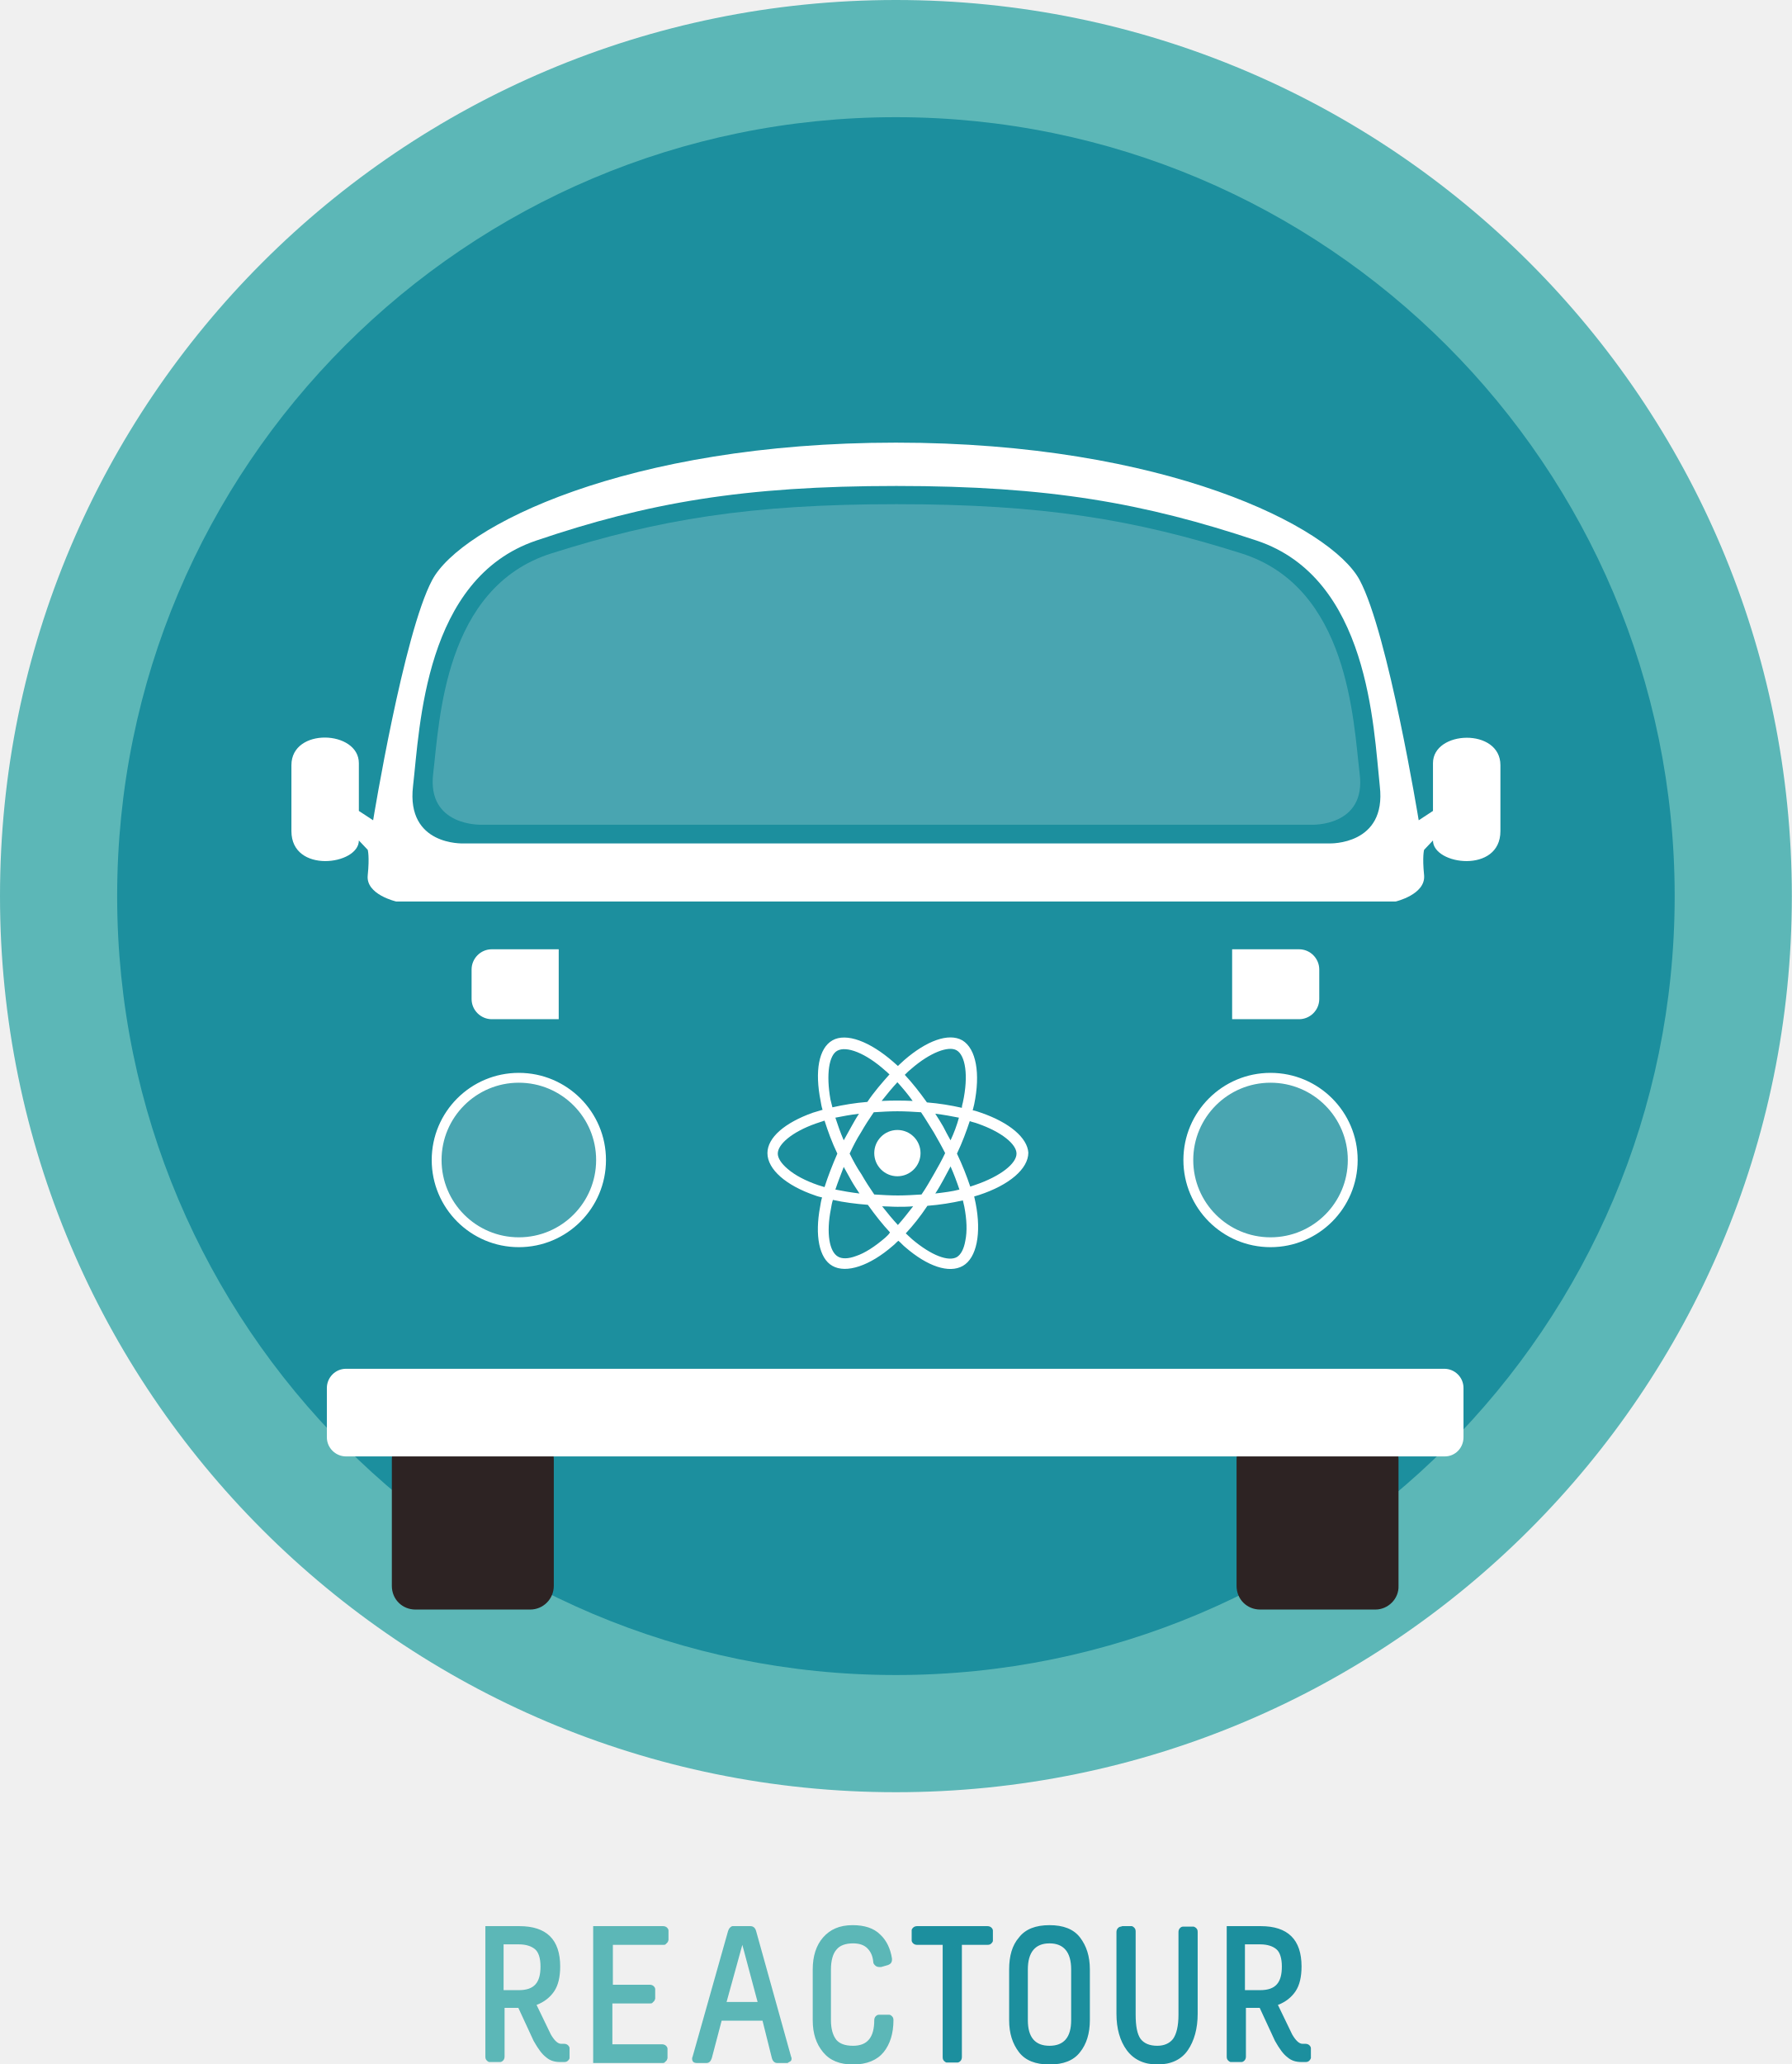
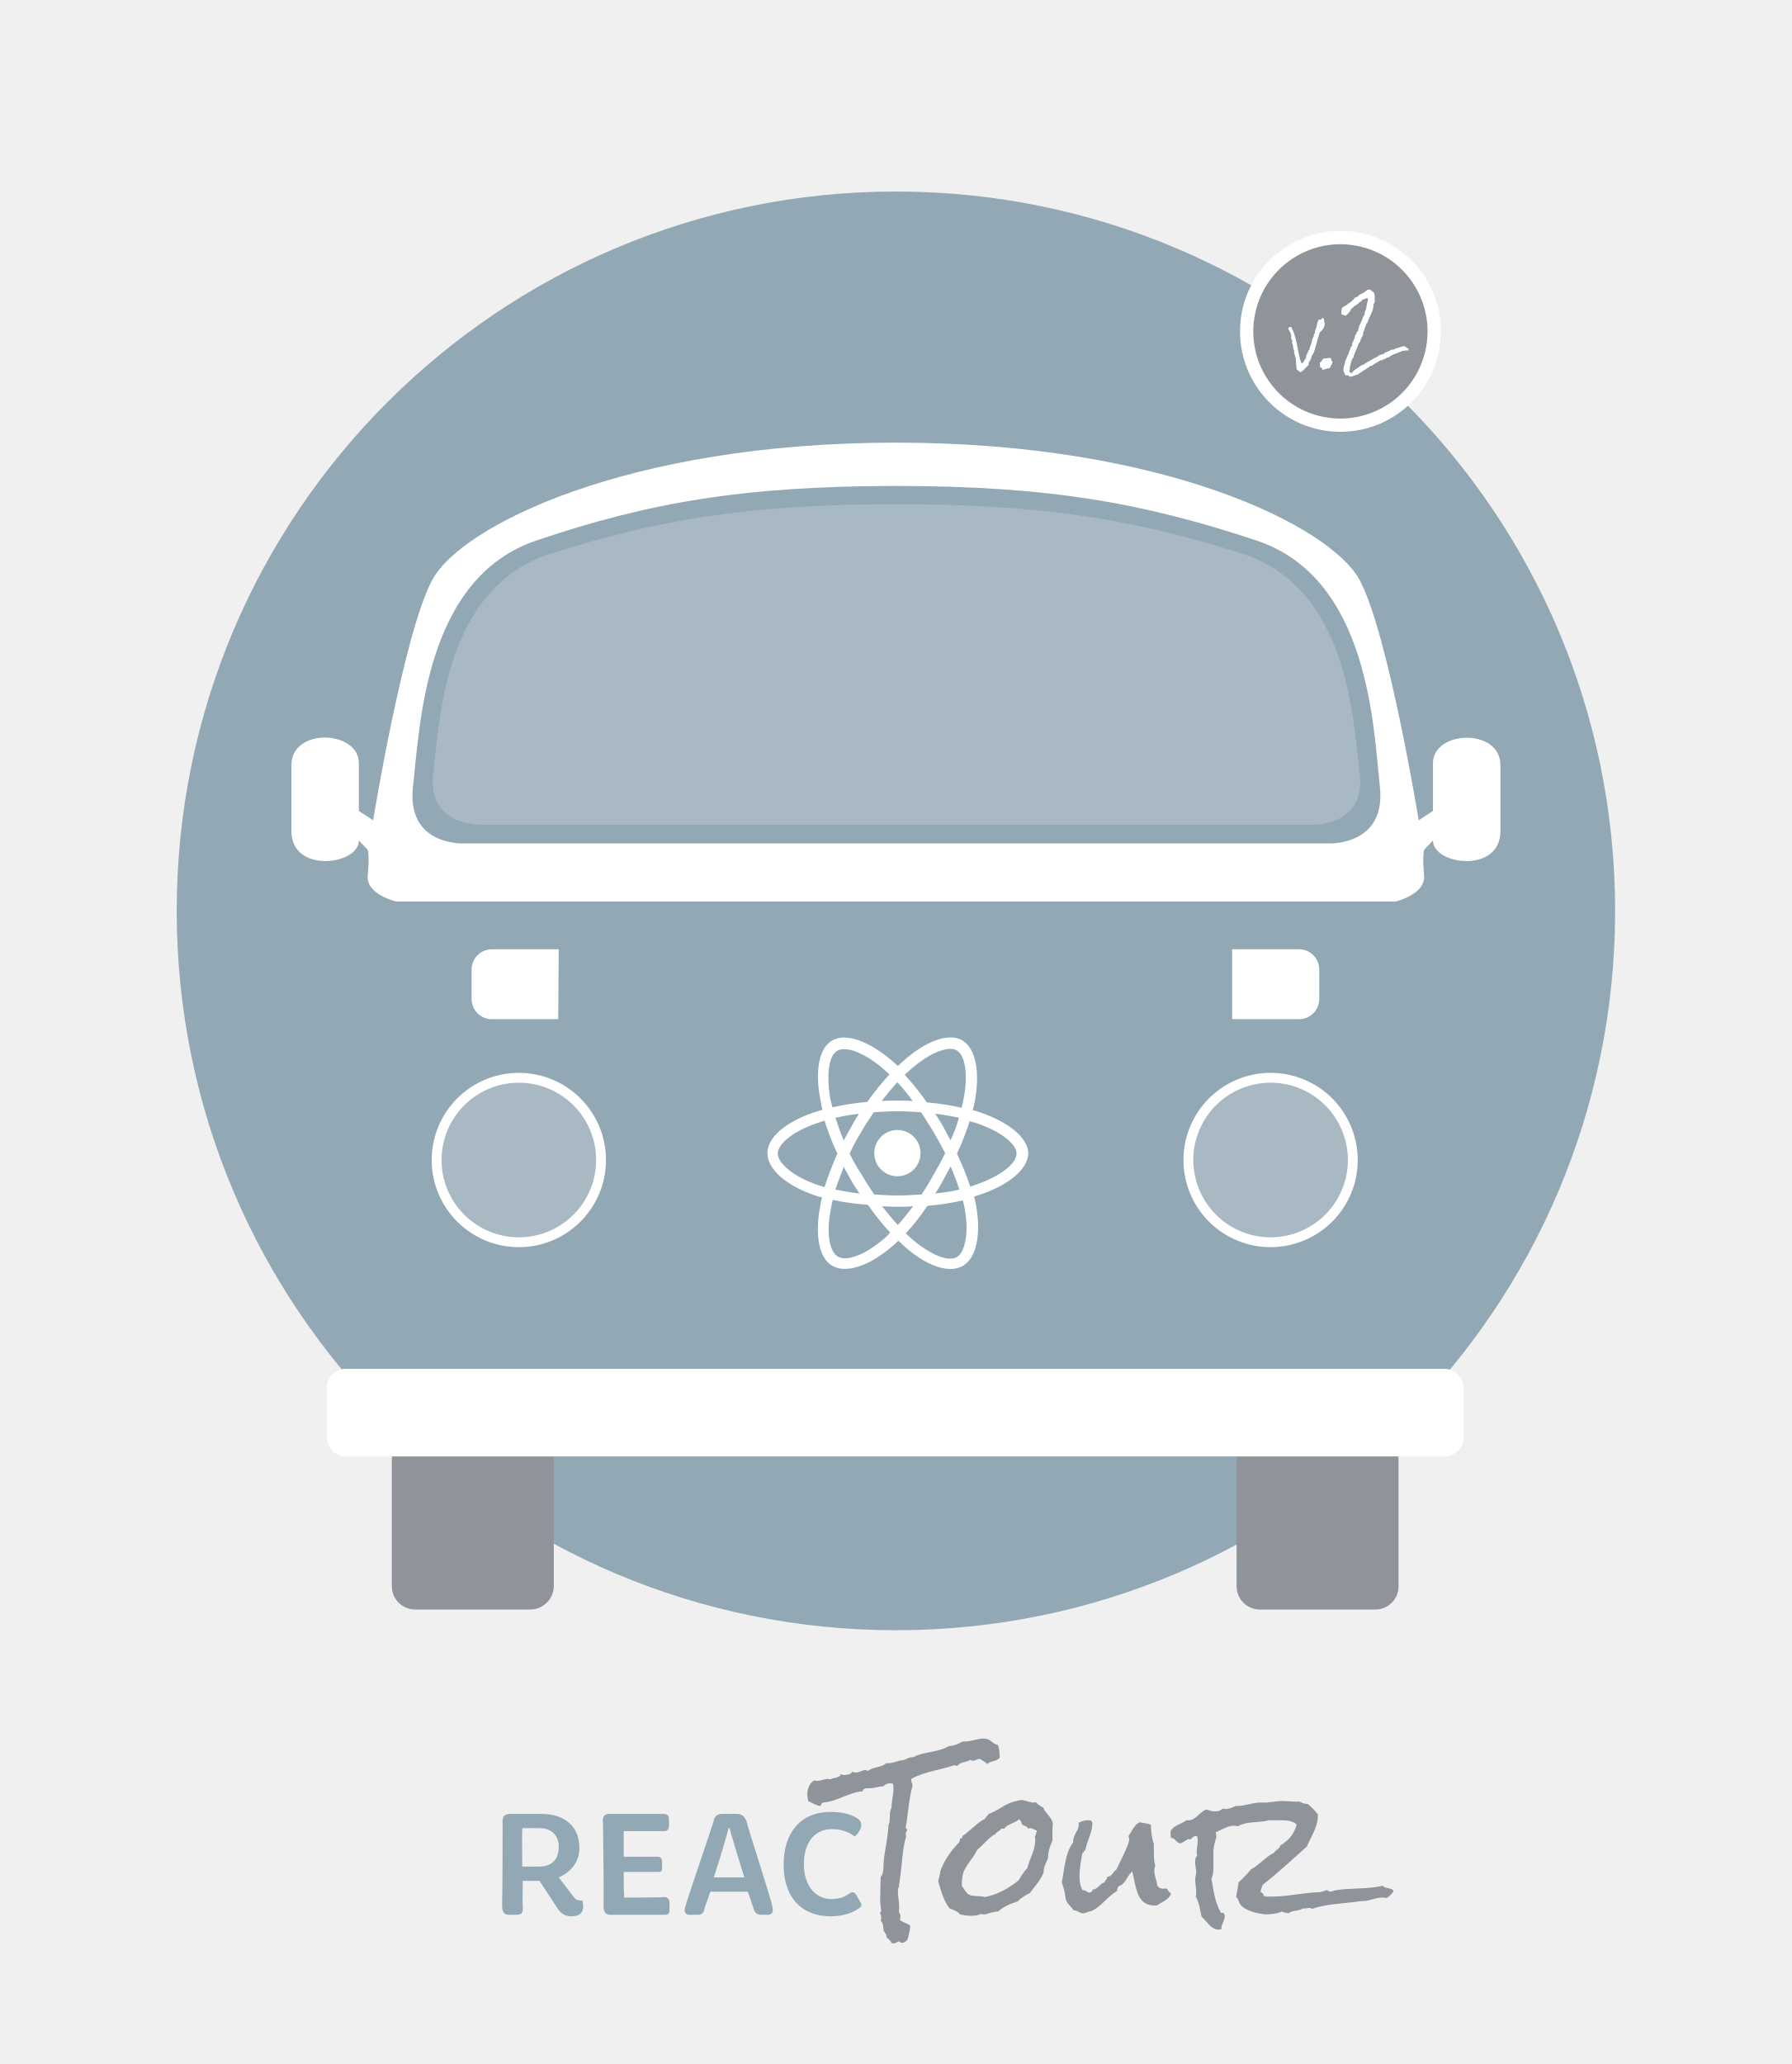
- <svg xmlns="http://www.w3.org/2000/svg" viewBox="0 0 364 419.2">
-   <circle fill="#5CB7B7" cx="182" cy="182" r="182" />
-   <circle fill="#1C8F9E" cx="182" cy="182" r="158.2" />
-   <path opacity=".2" fill="#FFF" d="M276.2 157.1c-1.3-10.8-2.2-37.8-24-44.7-21.8-6.9-40.3-10-70.1-10-29.8 0-48.3 3.1-70.1 10-21.8 6.9-22.7 33.9-24 44.7-1.3 10.8 9.8 10.4 9.8 10.4h168.8c-.1 0 11 .4 9.6-10.4z" />
-   <path fill="#FFF" d="M291.1 155v9.7l-2.9 1.9s-6.2-38-12-48.8c-5.8-10.8-39.5-27.9-94.2-27.9s-88.4 17-94.2 27.9c-5.8 10.8-12 48.8-12 48.8l-2.9-1.9V155c0-6.7-13.7-7.3-13.7.4v13.4c0 8.7 13.7 6.9 13.7 1.9l1.8 1.9s.4 1.3 0 5.2c-.4 3.9 5.8 5.3 5.8 5.3h203s6.1-1.4 5.8-5.3c-.4-3.9 0-5.2 0-5.2l1.8-1.9c0 5 13.7 6.8 13.7-1.9v-13.4c0-7.6-13.7-7.1-13.7-.4zm-21 16.3h-176s-11.6.5-10.2-11.6c1.4-12.1 2.3-42.2 25-49.9 22.7-7.7 42.1-11.1 73.2-11.1s50.4 3.5 73.2 11.1 23.7 37.8 25 49.9c1.4 12-10.2 11.6-10.2 11.6z" />
-   <g fill="#FFF">
-     <path d="M199.3 226c-.6-.2-1.1-.4-1.7-.5l.3-1.2c1.3-6.3.4-11.3-2.4-13-2.8-1.6-7.3.1-11.8 4-.4.4-.9.8-1.3 1.2-.3-.3-.6-.5-.9-.8-4.8-4.2-9.6-6-12.4-4.4-2.8 1.6-3.6 6.3-2.4 12.3.1.6.2 1.2.4 1.8-.7.2-1.3.4-2 .6-5.6 2-9.2 5-9.2 8.2 0 3.3 3.8 6.6 9.7 8.6.5.2 1 .3 1.4.4-.2.6-.3 1.3-.4 1.9-1.1 5.8-.2 10.5 2.5 12 2.8 1.6 7.6 0 12.3-4.1.4-.3.7-.7 1.1-1 .5.4.9.9 1.4 1.3 4.5 3.9 8.9 5.4 11.7 3.8 2.8-1.6 3.8-6.6 2.6-12.7-.1-.5-.2-.9-.3-1.4.3-.1.7-.2 1-.3 6.1-2 10-5.3 10-8.6-.2-3-3.8-6.1-9.6-8.1zm-14.2-8.9c3.9-3.4 7.6-4.7 9.2-3.8 1.8 1 2.5 5.1 1.3 10.6-.1.4-.2.7-.2 1.1-2.2-.5-4.6-.9-7.1-1.1-1.5-2.1-3-4-4.5-5.6.5-.5.9-.9 1.3-1.2zM171.4 237l1.5 2.7c.5.9 1.1 1.8 1.7 2.7-1.7-.2-3.4-.5-4.9-.8.5-1.5 1.1-3 1.7-4.6zm0-5.4c-.7-1.6-1.2-3.1-1.7-4.6 1.5-.3 3.1-.6 4.8-.8-.6.9-1.1 1.8-1.6 2.7l-1.5 2.7zm1.2 2.7c.7-1.5 1.4-2.9 2.3-4.3.8-1.4 1.7-2.8 2.6-4.1 1.6-.1 3.2-.2 4.8-.2 1.6 0 3.3.1 4.8.2.9 1.3 1.7 2.7 2.6 4.1.8 1.4 1.6 2.8 2.3 4.2-.7 1.5-1.5 2.9-2.3 4.3-.8 1.4-1.6 2.8-2.5 4.1-1.6.1-3.2.2-4.8.2-1.6 0-3.2-.1-4.8-.2-.9-1.3-1.8-2.7-2.6-4.1-.9-1.3-1.7-2.8-2.4-4.2zm19 5.4c.5-.9 1-1.9 1.5-2.8.7 1.6 1.3 3.2 1.8 4.7-1.5.4-3.2.6-4.9.8.6-.9 1.1-1.8 1.6-2.7zm1.5-8.1c-.5-.9-1-1.8-1.5-2.8-.5-.9-1.1-1.8-1.6-2.6 1.7.2 3.3.5 4.8.8-.4 1.5-1 3.1-1.7 4.6zm-10.8-11.8c1 1.1 2.1 2.4 3.1 3.8-2.1-.1-4.2-.1-6.3 0 1.1-1.4 2.1-2.6 3.2-3.8zm-12.2-6.4c1.8-1 5.7.4 9.8 4.1.3.2.5.5.8.7-1.5 1.7-3.1 3.5-4.5 5.6-2.5.2-4.9.6-7.1 1.1-.1-.5-.3-1.1-.4-1.6-.9-5.1-.3-9 1.4-9.9zm-2.6 27.7c-.4-.1-.9-.3-1.3-.4-2.6-.9-4.7-2-6.2-3.3-1.3-1.1-2-2.2-2-3.1 0-1.9 2.9-4.4 7.7-6.1l1.8-.6c.7 2.2 1.5 4.4 2.6 6.7-1 2.3-1.9 4.6-2.6 6.8zm12.3 10.3c-2.1 1.8-4.1 3.1-5.9 3.7-1.6.6-2.9.6-3.7.1-1.7-1-2.4-4.7-1.4-9.7.1-.6.2-1.2.4-1.8 2.2.5 4.6.8 7.1 1 1.5 2.1 3 4 4.5 5.6-.3.5-.7.8-1 1.1zm2.6-2.6c-1.1-1.2-2.1-2.4-3.2-3.8 1 0 2 .1 3.1.1s2.1 0 3.2-.1c-1.1 1.4-2.1 2.7-3.1 3.8zm13.7 3.2c-.3 1.7-.9 2.8-1.7 3.3-1.7 1-5.2-.3-9.1-3.6-.4-.4-.9-.8-1.3-1.2 1.5-1.6 3-3.5 4.4-5.6 2.6-.2 5-.6 7.2-1.1.1.4.2.9.3 1.3.5 2.6.6 5 .2 6.9zm1.9-11.3l-.9.3c-.7-2.1-1.6-4.4-2.7-6.7 1.1-2.3 1.9-4.5 2.6-6.6.5.2 1.1.3 1.6.5 4.9 1.7 7.9 4.2 7.9 6.1 0 2-3.2 4.6-8.5 6.4z" />
-     <circle cx="182.3" cy="234.2" r="4.7" />
+ <svg xmlns="http://www.w3.org/2000/svg" version="1.1" id="Layer_1" x="0px" y="0px" viewBox="0 0 364 419.2" style="enable-background:new 0 0 364 419.2;" xml:space="preserve">
+   <style type="text/css">
+ 	.st0{fill:#92A8B4;}
+ 	.st1{opacity:0.2;fill:#FFFFFF;enable-background:new    ;}
+ 	.st2{fill:#FFFFFF;}
+ 	.st3{fill:#FFFFFF;fill-opacity:0.2;stroke:#FFFFFF;stroke-width:2;stroke-miterlimit:10;}
+ 	.st4{fill:#8E949A;}
+ 	.st5{fill:#FFFFFF;fill-opacity:0.2;stroke:#FFFFFF;stroke-width:2;stroke-miterlimit:10;}
+ </style>
+   <circle class="st0" cx="182" cy="185" r="146.1" />
+   <path class="st1" d="M276.2,157.1c-1.3-10.8-2.2-37.8-24-44.7c-21.8-6.9-40.3-10-70.1-10s-48.3,3.1-70.1,10s-22.7,33.9-24,44.7  c-1.3,10.8,9.8,10.4,9.8,10.4h168.8C266.5,167.5,277.6,167.9,276.2,157.1z" />
+   <path class="st2" d="M291.1,155v9.7l-2.9,1.9c0,0-6.2-38-12-48.8S236.7,89.9,182,89.9s-88.4,17-94.2,27.9c-5.8,10.8-12,48.8-12,48.8  l-2.9-1.9V155c0-6.7-13.7-7.3-13.7,0.4v13.4c0,8.7,13.7,6.9,13.7,1.9l1.8,1.9c0,0,0.4,1.3,0,5.2s5.8,5.3,5.8,5.3h203  c0,0,6.1-1.4,5.8-5.3c-0.4-3.9,0-5.2,0-5.2l1.8-1.9c0,5,13.7,6.8,13.7-1.9v-13.4C304.8,147.8,291.1,148.3,291.1,155z M270.1,171.3  h-176c0,0-11.6,0.5-10.2-11.6s2.3-42.2,25-49.9s42.1-11.1,73.2-11.1s50.4,3.5,73.2,11.1s23.7,37.8,25,49.9  C281.7,171.7,270.1,171.3,270.1,171.3L270.1,171.3z" />
+   <g>
+     <path class="st2" d="M199.3,226c-0.6-0.2-1.1-0.4-1.7-0.5l0.3-1.2c1.3-6.3,0.4-11.3-2.4-13c-2.8-1.6-7.3,0.1-11.8,4   c-0.4,0.4-0.9,0.8-1.3,1.2c-0.3-0.3-0.6-0.5-0.9-0.8c-4.8-4.2-9.6-6-12.4-4.4c-2.8,1.6-3.6,6.3-2.4,12.3c0.1,0.6,0.2,1.2,0.4,1.8   c-0.7,0.2-1.3,0.4-2,0.6c-5.6,2-9.2,5-9.2,8.2c0,3.3,3.8,6.6,9.7,8.6c0.5,0.2,1,0.3,1.4,0.4c-0.2,0.6-0.3,1.3-0.4,1.9   c-1.1,5.8-0.2,10.5,2.5,12c2.8,1.6,7.6,0,12.3-4.1c0.4-0.3,0.7-0.7,1.1-1c0.5,0.4,0.9,0.9,1.4,1.3c4.5,3.9,8.9,5.4,11.7,3.8   c2.8-1.6,3.8-6.6,2.6-12.7c-0.1-0.5-0.2-0.9-0.3-1.4c0.3-0.1,0.7-0.2,1-0.3c6.1-2,10-5.3,10-8.6C208.7,231.1,205.1,228,199.3,226   L199.3,226z M185.1,217.1c3.9-3.4,7.6-4.7,9.2-3.8c1.8,1,2.5,5.1,1.3,10.6c-0.1,0.4-0.2,0.7-0.2,1.1c-2.2-0.5-4.6-0.9-7.1-1.1   c-1.5-2.1-3-4-4.5-5.6C184.3,217.8,184.7,217.4,185.1,217.1z M171.4,237l1.5,2.7c0.5,0.9,1.1,1.8,1.7,2.7c-1.7-0.2-3.4-0.5-4.9-0.8   C170.2,240.1,170.8,238.6,171.4,237L171.4,237z M171.4,231.6c-0.7-1.6-1.2-3.1-1.7-4.6c1.5-0.3,3.1-0.6,4.8-0.8   c-0.6,0.9-1.1,1.8-1.6,2.7L171.4,231.6L171.4,231.6z M172.6,234.3c0.7-1.5,1.4-2.9,2.3-4.3c0.8-1.4,1.7-2.8,2.6-4.1   c1.6-0.1,3.2-0.2,4.8-0.2s3.3,0.1,4.8,0.2c0.9,1.3,1.7,2.7,2.6,4.1c0.8,1.4,1.6,2.8,2.3,4.2c-0.7,1.5-1.5,2.9-2.3,4.3   c-0.8,1.4-1.6,2.8-2.5,4.1c-1.6,0.1-3.2,0.2-4.8,0.2s-3.2-0.1-4.8-0.2c-0.9-1.3-1.8-2.7-2.6-4.1   C174.1,237.2,173.3,235.7,172.6,234.3L172.6,234.3z M191.6,239.7c0.5-0.9,1-1.9,1.5-2.8c0.7,1.6,1.3,3.2,1.8,4.7   c-1.5,0.4-3.2,0.6-4.9,0.8C190.6,241.5,191.1,240.6,191.6,239.7L191.6,239.7z M193.1,231.6c-0.5-0.9-1-1.8-1.5-2.8   c-0.5-0.9-1.1-1.8-1.6-2.6c1.7,0.2,3.3,0.5,4.8,0.8C194.4,228.5,193.8,230.1,193.1,231.6z M182.3,219.8c1,1.1,2.1,2.4,3.1,3.8   c-2.1-0.1-4.2-0.1-6.3,0C180.2,222.2,181.2,221,182.3,219.8z M170.1,213.4c1.8-1,5.7,0.4,9.8,4.1c0.3,0.2,0.5,0.5,0.8,0.7   c-1.5,1.7-3.1,3.5-4.5,5.6c-2.5,0.2-4.9,0.6-7.1,1.1c-0.1-0.5-0.3-1.1-0.4-1.6C167.8,218.2,168.4,214.3,170.1,213.4L170.1,213.4z    M167.5,241.1c-0.4-0.1-0.9-0.3-1.3-0.4c-2.6-0.9-4.7-2-6.2-3.3c-1.3-1.1-2-2.2-2-3.1c0-1.9,2.9-4.4,7.7-6.1l1.8-0.6   c0.7,2.2,1.5,4.4,2.6,6.7C169.1,236.6,168.2,238.9,167.5,241.1L167.5,241.1z M179.8,251.4c-2.1,1.8-4.1,3.1-5.9,3.7   c-1.6,0.6-2.9,0.6-3.7,0.1c-1.7-1-2.4-4.7-1.4-9.7c0.1-0.6,0.2-1.2,0.4-1.8c2.2,0.5,4.6,0.8,7.1,1c1.5,2.1,3,4,4.5,5.6   C180.5,250.8,180.1,251.1,179.8,251.4L179.8,251.4z M182.4,248.8c-1.1-1.2-2.1-2.4-3.2-3.8c1,0,2,0.1,3.1,0.1s2.1,0,3.2-0.1   C184.4,246.4,183.4,247.7,182.4,248.8z M196.1,252c-0.3,1.7-0.9,2.8-1.7,3.3c-1.7,1-5.2-0.3-9.1-3.6c-0.4-0.4-0.9-0.8-1.3-1.2   c1.5-1.6,3-3.5,4.4-5.6c2.6-0.2,5-0.6,7.2-1.1c0.1,0.4,0.2,0.9,0.3,1.3C196.4,247.7,196.5,250.1,196.1,252L196.1,252z M198,240.7   l-0.9,0.3c-0.7-2.1-1.6-4.4-2.7-6.7c1.1-2.3,1.9-4.5,2.6-6.6c0.5,0.2,1.1,0.3,1.6,0.5c4.9,1.7,7.9,4.2,7.9,6.1   C206.5,236.3,203.3,238.9,198,240.7L198,240.7z" />
+     <circle class="st2" cx="182.3" cy="234.2" r="4.7" />
  </g>
-   <circle fill="#FFF" fill-opacity=".2" stroke="#FFF" stroke-width="2" stroke-miterlimit="10" cx="105.4" cy="235.6" r="16.7" />
-   <path fill="#FFF" d="M113.4 207H99.9c-2.2 0-4.1-1.8-4.1-4.1v-6c0-2.2 1.8-4.1 4.1-4.1h13.6V207zm136.9 0h13.6c2.2 0 4.1-1.8 4.1-4.1v-6c0-2.2-1.8-4.1-4.1-4.1h-13.6V207z" />
-   <path d="M107.7 326.9H84.4c-2.7 0-4.8-2.1-4.8-4.8v-25.7c0-2.7 2.1-4.8 4.8-4.8h23.3c2.7 0 4.8 2.1 4.8 4.8v25.7c0 2.6-2.1 4.8-4.8 4.8zm171.7 0H256c-2.7 0-4.8-2.1-4.8-4.8v-25.7c0-2.7 2.1-4.8 4.8-4.8h23.3c2.7 0 4.8 2.1 4.8 4.8v25.7c.1 2.6-2.1 4.8-4.7 4.8z" fill="#2D2323" />
-   <path fill="#FFF" d="M293.5 295.8H70.3c-2.1 0-3.9-1.7-3.9-3.9v-10c0-2.1 1.7-3.9 3.9-3.9h223.1c2.1 0 3.9 1.7 3.9 3.9v10c0 2.2-1.7 3.9-3.8 3.9z" />
-   <circle fill="#FFF" fill-opacity=".2" stroke="#FFF" stroke-width="2" stroke-miterlimit="10" cx="258.1" cy="235.6" r="16.7" />
-   <path fill="#5CB7B7" d="M98.5 391.2h7c5.5 0 8.3 2.7 8.3 8.2 0 2.1-.4 3.8-1.2 5-.8 1.2-2 2.2-3.6 2.8l2.9 6c.7 1.2 1.4 1.9 2.1 1.9h.6c.3 0 .6.1.8.3.2.2.3.4.3.6v2c0 .1-.1.3-.3.5-.2.2-.4.3-.8.3h-.8c-1.2 0-2.1-.3-2.9-1-.8-.6-1.6-1.7-2.5-3.3l-3.1-6.7h-2.8v9.9c0 .3-.1.6-.3.8-.2.2-.4.3-.6.3h-2.2c-.1 0-.3-.1-.5-.3s-.3-.4-.3-.8v-26.5zm3.8 3.8v9.2h3.1c1.6 0 2.7-.4 3.4-1.2.7-.8 1-2 1-3.6 0-1.7-.4-2.9-1.1-3.5-.7-.6-1.8-1-3.3-1h-3.1zm18.4-3.8h14c.3 0 .6.1.8.3.2.2.3.4.3.6v1.9s0 .1-.1.3c0 .1-.1.2-.2.3l-.3.3c-.1.1-.3.1-.5.1h-10.2v8.1h7.5c.3 0 .6.1.8.3.2.2.3.4.3.6v1.9s0 .1-.1.3c0 .1-.1.2-.2.3l-.3.3c-.1.1-.3.1-.5.1h-7.6v8.3h10.1c.3 0 .6.1.8.3.2.2.3.4.3.6v1.9s0 .1-.1.3c0 .1-.1.2-.2.3l-.3.3c-.1.1-.3.1-.5.1h-14v-27.8zm28.4 0h3.3c.6 0 1 .3 1.2 1l7.1 25.5c.1.2.1.3.1.4 0 .3-.1.5-.3.6-.2.1-.4.2-.5.3h-2.1c-.5 0-.9-.3-1.1-1l-1.9-7.6h-8.3l-2 7.6c-.2.6-.5 1-1.1 1h-1.9c-.7 0-1-.3-1-.9 0-.1 0-.2.1-.4l7.2-25.5c.1-.3.2-.5.4-.7s.4-.3.5-.3h.3zm1.7 3.8l-3.2 11.6h6.3l-3.1-11.6zm22.4-4c2.4 0 4.3.6 5.6 1.9 1.3 1.2 2.1 2.9 2.4 4.9v.2c0 .6-.3.9-.8 1.1l-1.4.4h-.4c-.3 0-.6-.1-.8-.3s-.4-.4-.4-.7c-.1-1.2-.5-2.1-1.2-2.8-.7-.7-1.7-1-2.9-1-1.5 0-2.7.4-3.4 1.3-.7.8-1.1 2.2-1.1 4v10.3c0 1.8.4 3.1 1.1 4 .7.8 1.8 1.2 3.4 1.2 2.9 0 4.3-1.7 4.3-5.2 0-.3.1-.6.3-.8.2-.2.4-.3.6-.3h2.2c.1 0 .3.1.5.3s.3.4.3.8c0 2.7-.7 4.9-2 6.5s-3.4 2.5-6.2 2.5c-2.7 0-4.7-.8-6.1-2.5s-2.1-3.8-2.1-6.5V400c0-2.7.7-4.9 2.1-6.5s3.3-2.5 6-2.5z" />
-   <path fill="#1C8F9E" d="M186.3 391.2h14.3c.3 0 .6.1.8.3.2.2.3.4.3.6v2.1c0 .1-.1.3-.3.5-.2.2-.4.3-.8.3h-5.2v22.8c0 .3-.1.6-.3.8s-.4.3-.6.3h-2.2c-.1 0-.3-.1-.5-.3-.2-.2-.3-.4-.3-.8V395h-5.2c-.3 0-.6-.1-.8-.3-.2-.2-.3-.4-.3-.6V392c0-.1.1-.3.3-.5.2-.2.5-.3.8-.3zm20.7 2.3c1.3-1.7 3.4-2.5 6.2-2.5s4.9.8 6.2 2.5c1.3 1.7 2 3.8 2 6.5v10.3c0 2.7-.7 4.9-2 6.5-1.3 1.7-3.4 2.5-6.2 2.5s-4.9-.8-6.2-2.5c-1.3-1.7-2-3.8-2-6.5V400c0-2.7.6-4.9 2-6.5zm6.2 1.2c-2.9 0-4.4 1.8-4.4 5.3v10.3c0 3.5 1.5 5.2 4.4 5.2 2.9 0 4.4-1.7 4.4-5.2V400c0-3.5-1.5-5.3-4.4-5.3zm14.8-3.5h1.9c.1 0 .3.1.5.3.2.2.3.4.3.8v16.8c0 2.4.3 4 1 5 .7.9 1.8 1.4 3.4 1.4 1.4 0 2.5-.5 3.2-1.4.7-1 1.1-2.6 1.1-4.9v-16.8c0-.3.1-.6.3-.8.2-.2.4-.3.6-.3h2.2s.3.1.5.3c.2.2.3.4.3.8V409c0 3-.7 5.5-2 7.4-1.3 1.9-3.4 2.9-6.2 2.9-2.7 0-4.8-1-6.2-2.9s-2.1-4.4-2.1-7.4v-16.6c0-.3.1-.6.3-.8.2-.2.4-.3.6-.3l.3-.1zm21.1 0h7c5.5 0 8.3 2.7 8.3 8.2 0 2.1-.4 3.8-1.2 5s-2 2.2-3.6 2.8l2.9 6c.7 1.2 1.4 1.9 2.1 1.9h.6c.3 0 .6.1.8.3.2.2.3.4.3.6v2s-.1.3-.3.5c-.2.2-.4.3-.8.3h-.8c-1.2 0-2.1-.3-2.9-1-.8-.6-1.6-1.7-2.5-3.3l-3.1-6.7h-2.8v9.9c0 .3-.1.6-.3.8-.2.2-.4.3-.6.3H250c-.1 0-.3-.1-.5-.3-.2-.2-.3-.4-.3-.8v-26.5zm3.8 3.8v9.2h3.1c1.6 0 2.7-.4 3.4-1.2.7-.8 1-2 1-3.6 0-1.7-.4-2.9-1.1-3.5s-1.8-1-3.3-1h-3.1z" />
+   <circle class="st3" cx="105.4" cy="235.6" r="16.7" />
+   <path class="st2" d="M113.4,207H99.9c-2.2,0-4.1-1.8-4.1-4.1v-6c0-2.2,1.8-4.1,4.1-4.1h13.6L113.4,207L113.4,207z M250.3,207h13.6  c2.2,0,4.1-1.8,4.1-4.1v-6c0-2.2-1.8-4.1-4.1-4.1h-13.6L250.3,207L250.3,207z" />
+   <path class="st4" d="M107.7,326.9H84.4c-2.7,0-4.8-2.1-4.8-4.8v-25.7c0-2.7,2.1-4.8,4.8-4.8h23.3c2.7,0,4.8,2.1,4.8,4.8v25.7  C112.5,324.7,110.4,326.9,107.7,326.9z M279.4,326.9H256c-2.7,0-4.8-2.1-4.8-4.8v-25.7c0-2.7,2.1-4.8,4.8-4.8h23.3  c2.7,0,4.8,2.1,4.8,4.8v25.7C284.2,324.7,282,326.9,279.4,326.9L279.4,326.9z" />
+   <path class="st2" d="M293.5,295.8H70.3c-2.1,0-3.9-1.7-3.9-3.9v-10c0-2.1,1.7-3.9,3.9-3.9h223.1c2.1,0,3.9,1.7,3.9,3.9v10  C297.3,294.1,295.6,295.8,293.5,295.8L293.5,295.8z" />
+   <ellipse transform="matrix(0.4641 -0.8858 0.8858 0.4641 -70.3657 354.881)" class="st5" cx="258.1" cy="235.6" rx="16.7" ry="16.7" />
+   <g>
+     <g>
+       <circle class="st2" cx="272.3" cy="67.3" r="20.4" />
+     </g>
+     <g>
+       <ellipse transform="matrix(0.1735 -0.9848 0.9848 0.1735 158.7759 323.7934)" class="st4" cx="272.3" cy="67.3" rx="17.7" ry="17.7" />
+       <g>
+         <path class="st2" d="M268.9,66.6c-0.3,0.3-0.4,0.7-0.8,0.9c-0.2,0.8-0.5,1.4-0.6,2.2c-0.4,0.8-0.4,1.9-1,2.5     c-0.1,0.4-0.2,1-0.6,1.3c0,0,0,0.1,0,0.1c0,0.2-0.1,0.4-0.1,0.6c-0.6,0.4-1,1.2-1.7,1.4c-0.2-0.2-0.4-0.4-0.7-0.6     c-0.1-0.8-0.1-1.5-0.2-2.3c-0.1-0.4-0.3-0.8-0.3-1.2c0-0.1,0-0.2,0-0.3c-0.3-0.4-0.1-1.2-0.5-1.6c0,0,0.1-0.1,0.1-0.1     c0-0.1,0-0.2,0-0.3c0,0,0-0.1,0-0.1c-0.3-0.3-0.2-0.6-0.2-0.9c0-0.1-0.1-0.2-0.1-0.2c0-0.1,0-0.1,0.1-0.1     c-0.2-0.3-0.4-0.8-0.6-1.1c0-0.2,0.2-0.3,0.2-0.4h0.4c0.8,1.5,1.1,3.1,1.4,4.8c0.1,0.5,0.2,1,0.3,1.4c0,0.1,0.1,0.2,0.1,0.3     c0,0.1,0,0.1,0,0.2c0.2,0.1,0.2,0.5,0.3,0.7c0.4,0,0.6-0.8,0.9-1.1c0-0.2,0.1-0.4,0.1-0.6c0.2-0.3,0.3-0.5,0.4-0.9     c0.1-0.1,0.1-0.1,0.2-0.1c0-0.5,0.2-0.9,0.4-1.3c0-0.4,0.2-0.8,0.3-1.2c0.1-0.1,0.2-0.3,0.2-0.4c0-0.1,0-0.1,0-0.2     c0-0.1,0.1-0.2,0.2-0.3c0-0.4,0.1-0.8,0.3-1.1c0.1-0.6,0.2-1.2,0.5-1.7h0.5c0-0.1,0.1-0.3,0.2-0.3c0.1,0,0.2,0,0.3,0.1     c0.1,0.4,0.2,0.9,0.2,1.3C269,66.1,269,66.4,268.9,66.6z" />
+         <path class="st2" d="M270.7,73.4c0,0.5-0.4,0.9-0.6,1.4l-0.1,0c-0.5,0-0.9,0.3-1.4,0.3c0-0.3-0.1-0.5-0.4-0.5     c-0.1-0.3,0-0.6-0.1-0.9c0.3-0.2,0.5-0.6,0.8-0.9c0.1,0,0.2,0,0.3,0c0.3,0,0.5-0.1,0.8-0.1c0.1,0,0.3,0,0.4,0.1     C270.5,73.1,270.4,73.4,270.7,73.4L270.7,73.4z" />
+         <path class="st2" d="M285.2,71.3C285.1,71.3,285.1,71.3,285.2,71.3c-0.1,0-0.1-0.1-0.2-0.1c-0.9,0.5-2.2,0.7-2.9,1.4     c-0.3,0-0.6,0.1-0.8,0.4h0c-0.1,0-0.1-0.1-0.2-0.1c-0.2,0-0.1,0.3-0.3,0.3c0,0-0.1-0.1-0.2-0.1c-0.6,0.4-1.4,0.7-1.9,1.2     c0,0,0,0-0.1,0c0,0,0,0-0.1,0c0,0-0.1,0-0.1,0c-0.8,0.7-1.8,1.1-2.6,1.8c-0.5,0-1,0.4-1.4,0.4c-0.2,0-0.4-0.1-0.6-0.3     c-0.1,0-0.1,0.1-0.1,0.1c-0.1,0-0.2-0.2-0.4-0.1c-0.2-0.3-0.3-0.7-0.4-1c0-0.7,0.3-1.3,0.4-2c0.3-0.3,0.3-0.9,0.6-1.2     c0.1-0.5,0.4-1,0.5-1.5c0.1-0.1,0.2-0.2,0.3-0.3v-0.1c0-0.1,0-0.1-0.1-0.2c0.3-0.6,0.6-1.1,0.7-1.8c0.3-0.2,0.2-0.8,0.6-0.9     c0,0,0-0.1,0-0.1c0-0.2,0.1-0.3,0.1-0.5c0-0.1,0-0.1,0-0.1c0.3-0.7,0.7-1.4,0.9-2.2c0.2-0.1,0.2-0.3,0.3-0.4v-0.1     c0-0.3,0.1-0.7,0.3-1c0.1-0.6,0.2-1.3,0.4-1.9c0-0.1-0.1-0.2-0.1-0.4c-0.2,0.1-0.5,0.2-0.8,0.3c-0.1,0-0.2,0.1-0.3,0.1     c-0.1,0-0.1,0.2-0.1,0.3c-0.4,0-0.5,0.4-0.8,0.5c-0.2,0.2-0.3,0.3-0.6,0.4c-0.2,0.1-0.3,0.5-0.5,0.4c-0.1,0.3-0.5,0.4-0.4,0.8     c0,0-0.1,0-0.1,0s-0.1,0-0.1,0c-0.1,0.4-0.4,0.5-0.7,0.8c-0.3,0-0.4-0.2-0.8-0.2c0-0.1-0.1-0.1-0.1-0.2c0-0.3,0-0.9,0.1-1.1     c0.2-0.4,1-0.5,1.3-1c0,0,0,0,0.1,0c0.1,0,0.1,0,0.2-0.1c0.1-0.2,0.3-0.2,0.4-0.3c0.1-0.1,0-0.1,0.1-0.2c0.1-0.1,0.2-0.1,0.3-0.2     c0.1-0.1,0.1-0.2,0.2-0.3c0.1-0.1,0.3-0.1,0.5-0.2c0.2-0.1,0.3-0.3,0.4-0.4c0.3-0.2,0.7-0.3,1-0.5c0.3-0.2,0.6-0.6,1-0.6     c0.5,0,0.5,0.4,0.9,0.5c0.4,0.5,0.2,1.3,0.3,1.9c-0.1,0.3-0.3,0.6-0.3,0.9c0,0.1,0,0.1,0,0.1H279c-0.1,1.2-0.9,2.2-1.2,3.3     c0,0.1-0.1,0.1-0.2,0.2c-0.1,0.2-0.1,0.4-0.2,0.6c-0.2,0.4-0.3,0.9-0.5,1.3V68c0,0,0,0.1,0,0.1c-0.3,0.4-0.5,0.8-0.6,1.3     c-0.1,0.1-0.2,0.3-0.3,0.4c-0.3,1-0.9,1.9-1.1,2.9c-0.4,0.3-0.4,1-0.6,1.5l-0.1,0.5v0.3c0,0.1,0,0.2-0.1,0.3     c0,0.1,0.1,0.2,0.1,0.3c0.1,0.1,0.3,0.1,0.4,0.2c0.1,0,0.1-0.2,0.2-0.3c0.3-0.4,1.4-1,1.9-1.4h0.2c0.6-0.4,1.2-0.8,1.9-1.1     c0.3-0.4,1.1-0.4,1.4-0.9c0.2,0,0.5-0.1,0.6-0.2h0.1c0.1,0,0.1,0,0.1,0.1c0.1,0,0.1-0.2,0.2-0.3c0.5-0.2,1-0.4,1.6-0.7     c0.2,0,0.6,0,0.8-0.3c0,0,0,0,0.1,0c0.4,0,0.8-0.3,1.2-0.3h0c0,0,0-0.1,0-0.1c0,0,0-0.1,0.1,0c0,0,0.1,0,0.1,0     c0.4,0,0.6,0.4,1,0.5c0,0.1,0,0.1,0,0.2c0,0.1,0,0.2,0.1,0.2C285.8,71.2,285.4,71.1,285.2,71.3z" />
+       </g>
+     </g>
+   </g>
+   <g>
+     <g>
+       <path class="st0" d="M113.5,381.3l3,3.9c0.5,0.8,1.1,0.8,1.8,0.8c0.6,2.4-0.5,3.2-2.2,3.2c-1.7,0-2.4-0.9-3.1-2l-3.4-5.2h-3.4    c0,0.8-0.1,4.3,0,5.2c0.1,1.3-0.2,1.7-1.3,1.7h-1.5c-1.4,0-1.4-1.2-1.4-2.2c0.1-2.4,0.1-15.2,0.1-15.9c0-1-0.3-2.4,1.6-2.4h6.2    c5.1,0,7.8,2.8,7.8,6.9C117.7,378.3,115.8,380.3,113.5,381.3z M109.7,371.3h-3.6c-0.1,1.7,0,6.6,0,7.8h3.5c2.4,0,3.9-1.4,3.9-3.9    C113.6,373.4,112.5,371.3,109.7,371.3z" />
+       <path class="st0" d="M123.9,368.4h10.8c1.1,0,1.2,0.5,1.2,1.3v1.1c0,0.8-0.4,1.2-1.3,1.1h-7.9l0,5.2c2.2,0,6.1,0,6.8,0    c0.5,0,1,0.2,1,1v1.2c0,0.8-0.2,0.9-0.9,0.9c-0.9,0-4.6,0-6.9,0c0,2,0,3.6,0.1,5.2c2.3,0,7,0,7.9-0.1c0.9-0.1,1.3,0.4,1.3,1.2v1.4    c0,0.8-0.2,1-1.2,1H124c-1.4,0-1.4-1.2-1.4-2.2c0.1-2.4-0.1-15.2-0.1-15.9C122.5,369.8,122.1,368.4,123.9,368.4z" />
+       <path class="st0" d="M146.9,368.4h2.7c1.3,0,1.8,0.7,2.1,1.7c0.2,1,4.9,15.5,5.2,17.1c0.2,1,0.1,1.7-1,1.7h-1.2    c-1.4,0-1.5-1-1.7-1.5c-0.2-0.5-0.5-1.7-1.1-3.2h-7.6c-0.5,1.6-1,2.7-1.1,3.1c-0.2,1.1-0.5,1.6-1.5,1.6H140    c-0.8,0-1.1-0.7-0.8-1.6c0.7-2.5,5.4-16.1,5.7-17.2C145.1,369,145.5,368.4,146.9,368.4z M145,381.3h6.2c-1.2-4-2.7-8.7-3-10H148    C147.7,372.7,146.3,377.3,145,381.3z" />
+       <path class="st0" d="M174.5,372c-0.5,0.8-0.9,1-0.9,1s-1.5-1.5-4.6-1.5c-3.9,0-5.7,3.2-5.7,7.1c0,3.9,2,7.1,5.6,7.1    c1.8,0,3-0.6,3.6-1.1c0.5-0.3,0.9-0.5,1.4,0.2l0.8,1.4c0.3,0.5,0.5,0.8-0.1,1.3c-0.8,0.6-2.7,1.7-5.8,1.7c-6.5,0-9.7-4.5-9.6-10.6    c0-6,3.1-10.6,9.6-10.6c3.3,0,4.9,1,5.5,1.4C174.8,369.8,175.4,370.6,174.5,372z" />
+     </g>
+     <g>
+       <path class="st4" d="M200.6,358.3c-0.5-0.5-1.1-0.8-1.6-1.1c-0.5,0.1-0.9,0.4-1.4,0.4c-0.2,0-0.3-0.1-0.5-0.2    c-0.7,0.6-2.2,0.4-2.6,1.3c-0.1-0.2-0.6,0-0.6-0.2c-2.9,1-6.1,1.3-8.8,2.8c0,0,0,0.1,0,0.1c0,0.4,0.2,0.8,0.3,1.2    c-0.8,2.8-0.9,5.7-1.4,8.5v0.1c0,0.2,0.3,0.3,0.3,0.5l0,0.1c-0.2,0.1-0.3,0.4-0.3,0.7c0,0.1,0,0.3,0.1,0.4c-0.8,2.6-0.8,5.3-1.2,8    l-0.3,2.3c-0.1,0.2-0.2,0.5-0.2,0.8c0,1.4,0.4,2.8,0.2,4.3c0.2,0.3,0.3,0.6,0.3,0.9c0,0.2,0,0.5-0.1,0.7c0.6,0.6,1.5,0.7,2.1,1.2    v0.1c0,0.5-0.1,0.9-0.2,1.3c-0.1,0.4-0.2,1.2-0.4,1.5c-0.2,0.3-0.7,0.6-1.1,0.6c-0.1,0-0.5-0.2-0.6-0.3c-0.2,0-0.6,0.4-1,0.4    c-0.2,0-0.3,0-0.5-0.1c-0.2-0.5-0.6-0.8-1-1.1c0-0.7-0.3-0.8-0.6-1.4c-0.1-0.6,0-1.6-0.6-2c0.1-0.2,0.1-0.4,0.1-0.7    c0-0.2,0-0.5-0.2-0.7v-0.1c0-0.2,0.2-0.3,0.2-0.5v-0.1c-0.1-0.8-0.2-1.5-0.2-2.3c0-1.5,0.1-3,0.1-4.5c0.6-0.5,0.6-2.2,0.6-2.9    c0.2-2.6,0.9-5.1,1-7.7c0.5-0.7,0-2.5,0.6-3.4c0-1.3,0.4-2.6,0.4-3.9c0-0.3,0-0.6-0.1-1c-0.2-0.1-0.4-0.1-0.6-0.1    c-0.5,0-1.1,0.2-1.3,0.6c-1,0-1.9,0.4-2.9,0.4c-0.2,0-0.4,0-0.6,0c-0.3,0.1-0.8,0.1-0.7,0.6c-2.8,0.2-5.3,2.1-8.1,2.3    c-0.3,0.1-0.4,0.4-0.5,0.7c-1-0.1-1.6-0.6-2.5-1c-0.1-0.5-0.2-0.9-0.2-1.4c0-1.1,0.5-2.3,1.4-2.8c0.2,0,0.4,0.1,0.6,0.1    c0.7,0,1.5-0.4,2.2-0.4c0.1,0,0.2,0,0.4,0.1c0.6-0.4,2-0.2,2.2-1.1c0.2,0.2,0.5,0.2,0.8,0.2c0.6,0,1.3-0.2,1.6-0.7    c0.2,0.2,0.5,0.2,0.7,0.2c0.7,0,1.3-0.5,1.9-0.5c0.2,0,0.4,0.1,0.5,0.2c1-0.9,2.9-0.7,3.7-1.6c0.2,0,0.4,0,0.5,0    c0.8,0,1.5-0.3,2.2-0.5l0.7-0.1c0.7-0.1,1.2-0.7,2.1-0.6c2.2-1.2,5-0.9,7.3-2.3h0.1c0.9,0,1.8-0.4,2.6-0.9c0.1,0,0.3,0,0.5,0    c1.3,0,2.5-0.6,3.8-0.6c1.5,0,1.6,1,2.9,1.3c0.4,0.8,0.3,1.7,0.4,2.6C202.2,357.9,201,357.6,200.6,358.3z" />
+       <path class="st4" d="M213.8,371.7c0,0.5,0,1.1,0,1.6v0.5c-0.1,0.3-0.3,0.7-0.4,1c-0.3,0.8-0.5,1.6-0.5,2.5v0.1    c-0.4,1.1-0.9,1.6-0.9,2.9c-0.6,1.6-1.8,2.8-2.8,4.2c-0.9,0.4-1.8,1-2.5,1.7c-1.4,0.4-2.8,1-3.9,2c-0.9,0.1-1.8,0.3-2.6,0.6h-0.4    c-0.2,0-0.4,0-0.5-0.1c-0.6,0.3-1.3,0.4-1.9,0.4c-0.8,0-1.6-0.1-2.4-0.3c-0.5-0.7-1.4-0.9-2.1-1.2c-1.3-1.8-1.7-3.4-2.3-5.5    c0.1-0.7,0.4-1.3,0.4-2c0.8-2.3,2.2-4.2,3.9-6c0-0.3,0.2-0.4,0.1-0.7c0,0,0.1,0,0.1,0c0.4,0,0.4-0.2,0.4-0.5    c1.6-1,2.8-2.6,4.6-3.5c0.1-0.4,0.6-0.6,0.7-1c1.4-0.4,2.6-1.4,3.9-2c0.7-0.4,1.4-0.5,2.1-0.7c0.3-0.1,0.5-0.1,0.7-0.1    c0.8,0,1.6,0.5,2.4,0.5c0.2,0,0.3,0,0.5-0.1c0.4,0.5,0.9,0.8,1.5,1.1c0.5,1.3,1.8,1.9,2,3.4C213.8,370.7,213.8,371.2,213.8,371.7z     M210.6,371.8c-0.4-0.1-0.8-0.5-1.3-0.5c-0.2,0-0.3,0-0.5,0.1c-0.1-0.6-0.9-0.5-1.2-0.9c-0.1-0.4-0.2-0.8-0.6-1    c-0.8,0.8-2.3,0.9-3,1.9h-0.6c-0.3,0.5-0.9,0.6-1.2,1.1c-1.5,0.8-2.4,2.2-3.7,3.2c-1.2,2.6-3.1,3.4-3.1,6.7c0,0.2,0,0.5,0,0.7    c0.6,0.6,0.8,1.5,1.7,1.8c0.9,0.3,2,0.1,2.9,0.4c2.2-0.4,4.2-1.4,6-2.7c0.3-0.2,0.7-0.5,0.9-0.7c0.2-0.2,0.4-0.6,0.5-0.8    c0.4-0.6,0.8-1.2,1.3-1.7c0.5-2,1.6-3.6,1.6-5.7c0-0.2,0-0.5-0.1-0.7c0.2-0.2,0.3-0.6,0.3-0.8    C210.7,371.9,210.7,371.9,210.6,371.8z" />
+       <path class="st4" d="M235,387h-0.5c-3.8,0-3.7-4.2-4.5-6.9c-1.1,0.9-1.3,2.6-2.8,3c-0.1,0.3-0.3,0.6-0.3,1c-2,1.1-3.2,3.2-5.3,4.1    c0,0-0.1,0-0.1,0c-0.5,0-0.9,0.4-1.5,0.4c-0.7,0-1.2-0.7-1.9-0.6c-0.5-0.8-1.4-1.4-1.6-2.3c-0.1-0.4-0.1-0.8-0.2-1.3    c-0.1-0.7-0.4-1.4-0.6-2.1c0.5-2.5,0.7-6.1,2.3-8.1l0-0.2c0-1.5,1.4-2.4,1.1-3.8c0.6-0.3,1.2-0.5,1.8-0.5c0.3,0,0.5,0,0.8,0.1    c0,0.1,0.1,0.3,0.2,0.4v0.1c0,1.9-1.1,3.6-1.4,5.4c-0.4,0.1-0.2,0.6-0.6,0.6c-0.3,1.6-0.6,3.1-0.6,4.7c0,1,0.1,2,0.6,2.9l0.1,0    c0.5,0,0.7,0.3,1.2,0.5c0.4-0.1,0.8-0.2,0.7-0.6c1.2-0.1,1.4-1.2,2.5-1.5c0-0.5,0.6-0.5,0.5-1.1c1.1-0.1,1.1-1,1.9-1.5    c0.6-1.4,2.6-5,2.6-6.2c0-0.2-0.2-0.3-0.1-0.6v-0.1c0.7-0.9,1.1-2.3,2.3-2.7c0.7,0.2,1.5,0.2,2.2,0.5c0,1.2,0.2,2.9,0.6,3.9    c0,0.6,0,1.1,0,1.7c0,0.9,0,1.9,0.3,2.7c-0.2,0.4-0.2,0.7-0.2,1.1c0,1,0.5,2,0.6,3c0.3,0.4,0.7,0.6,1.2,0.6c0.2,0,0.4,0,0.6-0.1    c0.4,0.4,0.6,0.8,1,1.1C237.4,385.9,236,386.3,235,387z" />
+       <path class="st4" d="M281.7,385.5c-0.2-0.1-0.4-0.1-0.6-0.1c-1.4-0.1-2.6,0.6-4,0.7c-0.4,0-0.8,0-1.2,0.1    c-2.9,0.4-6.7,0.5-9.4,1.5c-0.1-0.1-0.3-0.2-0.5-0.2c-0.5,0-0.8,0.2-1.3,0.1c-0.9,0.6-2.1,0.3-3,1c-0.4-0.2-1.1-0.1-1.2-0.4    c-1.1,0.5-2.3,0.6-3.4,0.6c-1.5-0.1-4.3-0.7-5.2-2.1c-0.3-0.4-0.3-1.1-0.8-1.4c0.2-1.1,0.4-2.1,0.5-3c0.9-0.8,1.7-1.6,2.5-2.6    c1.7-0.9,2.9-2.5,4.7-3.4c0.3-0.6,1.1-0.7,1.3-1.5c1.6-0.9,2.9-2.4,3.3-4.3c-0.8-0.6-1.8-0.8-2.8-0.8c-0.9,0-1.9,0-2.9,0    c-2,0.6-4.3,0.1-6.2,1.2c-0.2,0-0.4,0-0.5-0.1c-1.5-0.1-2.7,0.8-4,1.3c0,0.1,0,0.1,0,0.2c0,0.3,0.1,0.5,0.1,0.8c0,0,0,0.1,0,0.1    c-0.1,0.2-0.2,0.4-0.2,0.6c-0.2,0.7-0.4,1.4-0.4,2.2c0,1.2,0,2.3,0,3.5c0,0.7-0.1,1.4-0.4,2.1c0.4,2.2,0.7,4.8,1.9,6.8    c-0.1,0.2,0.4,0.1,0.5,0.1c0.1,0,0.2,0,0.1,0.1c0.1,0.1,0.1,0.3,0.2,0.4c0,0.1,0,0.1,0,0.2c0,0.9-0.7,1.6-0.7,2.6    c-0.2,0.1-0.5,0.1-0.7,0.1c-1.5-0.1-2.3-1.8-3.3-2.6c-0.3-1.2-0.5-3-1.2-4.1c0.1-0.2,0.1-0.5,0.1-0.8c0-0.9-0.2-1.8-0.2-2.7    c0-0.5,0.2-0.9,0.2-1.5c0-0.8-0.3-1.5-0.2-2.3c0-0.4,0.1-0.7,0.4-1c-0.1-0.3-0.1-0.6-0.1-0.8c0-0.7,0.2-1.4,0.2-2.1    c0-0.4,0-0.7-0.1-1c-0.1-0.1-0.2-0.1-0.3-0.1c-0.6,0-0.9,0.7-1.2,0.7c-0.1,0-0.2-0.1-0.3-0.1c-0.1,0-1.2,0.8-1.6,0.9    c-0.9-0.1-1.1-1.2-1.9-1.1c-0.1-0.3-0.1-0.6-0.1-0.9l0-0.5c0.6-1.2,2.2-1.4,3.2-2.2h0.3c1.6,0.1,2.3-1.7,3.8-2.2    c0.5,0.2,1.1,0.4,1.6,0.4c0.6,0,1.3-0.1,1.7-0.6c0.2,0.1,0.4,0.1,0.6,0.1c0.7,0,1.4-0.3,2-0.6c1.8,0.1,3.5-0.8,5.4-0.7    c1.5,0.1,2.9-0.4,4.5-0.3c1.1,0,2.1,0.2,3.1,0.1c0.6,0.3,1,0.5,1.7,0.5c0.7,0.6,1.4,1.3,2,2.1c0,0.2,0,0.4,0,0.6    c-0.1,2.1-1.4,4-2.2,5.9c-3,2.7-5.9,5.4-9,7.8c-0.1,0.4-0.3,0.8-0.4,1.2c0,0.1,0,0.2,0,0.3c0.3,0.1,0.6,0.3,0.6,0.8l0.3,0    c0.1,0,0.2,0,0.2,0.1l0.5,0c3.5,0.1,6.9-0.8,10.4-0.9c0.4-0.1,0.9-0.2,1.3-0.4c0,0,0.1,0,0.1,0c0.3,0,0.4,0.3,0.7,0.3    c0.2,0,0.5-0.1,0.8-0.2c0.7-0.2,1.4-0.2,2.1-0.3c2.6-0.2,5.2-0.1,7.8-0.7c0.5,0.7,1.9,0.3,2.2,1.1    C282.7,384.8,282.2,385.1,281.7,385.5z" />
+     </g>
+   </g>
</svg>
